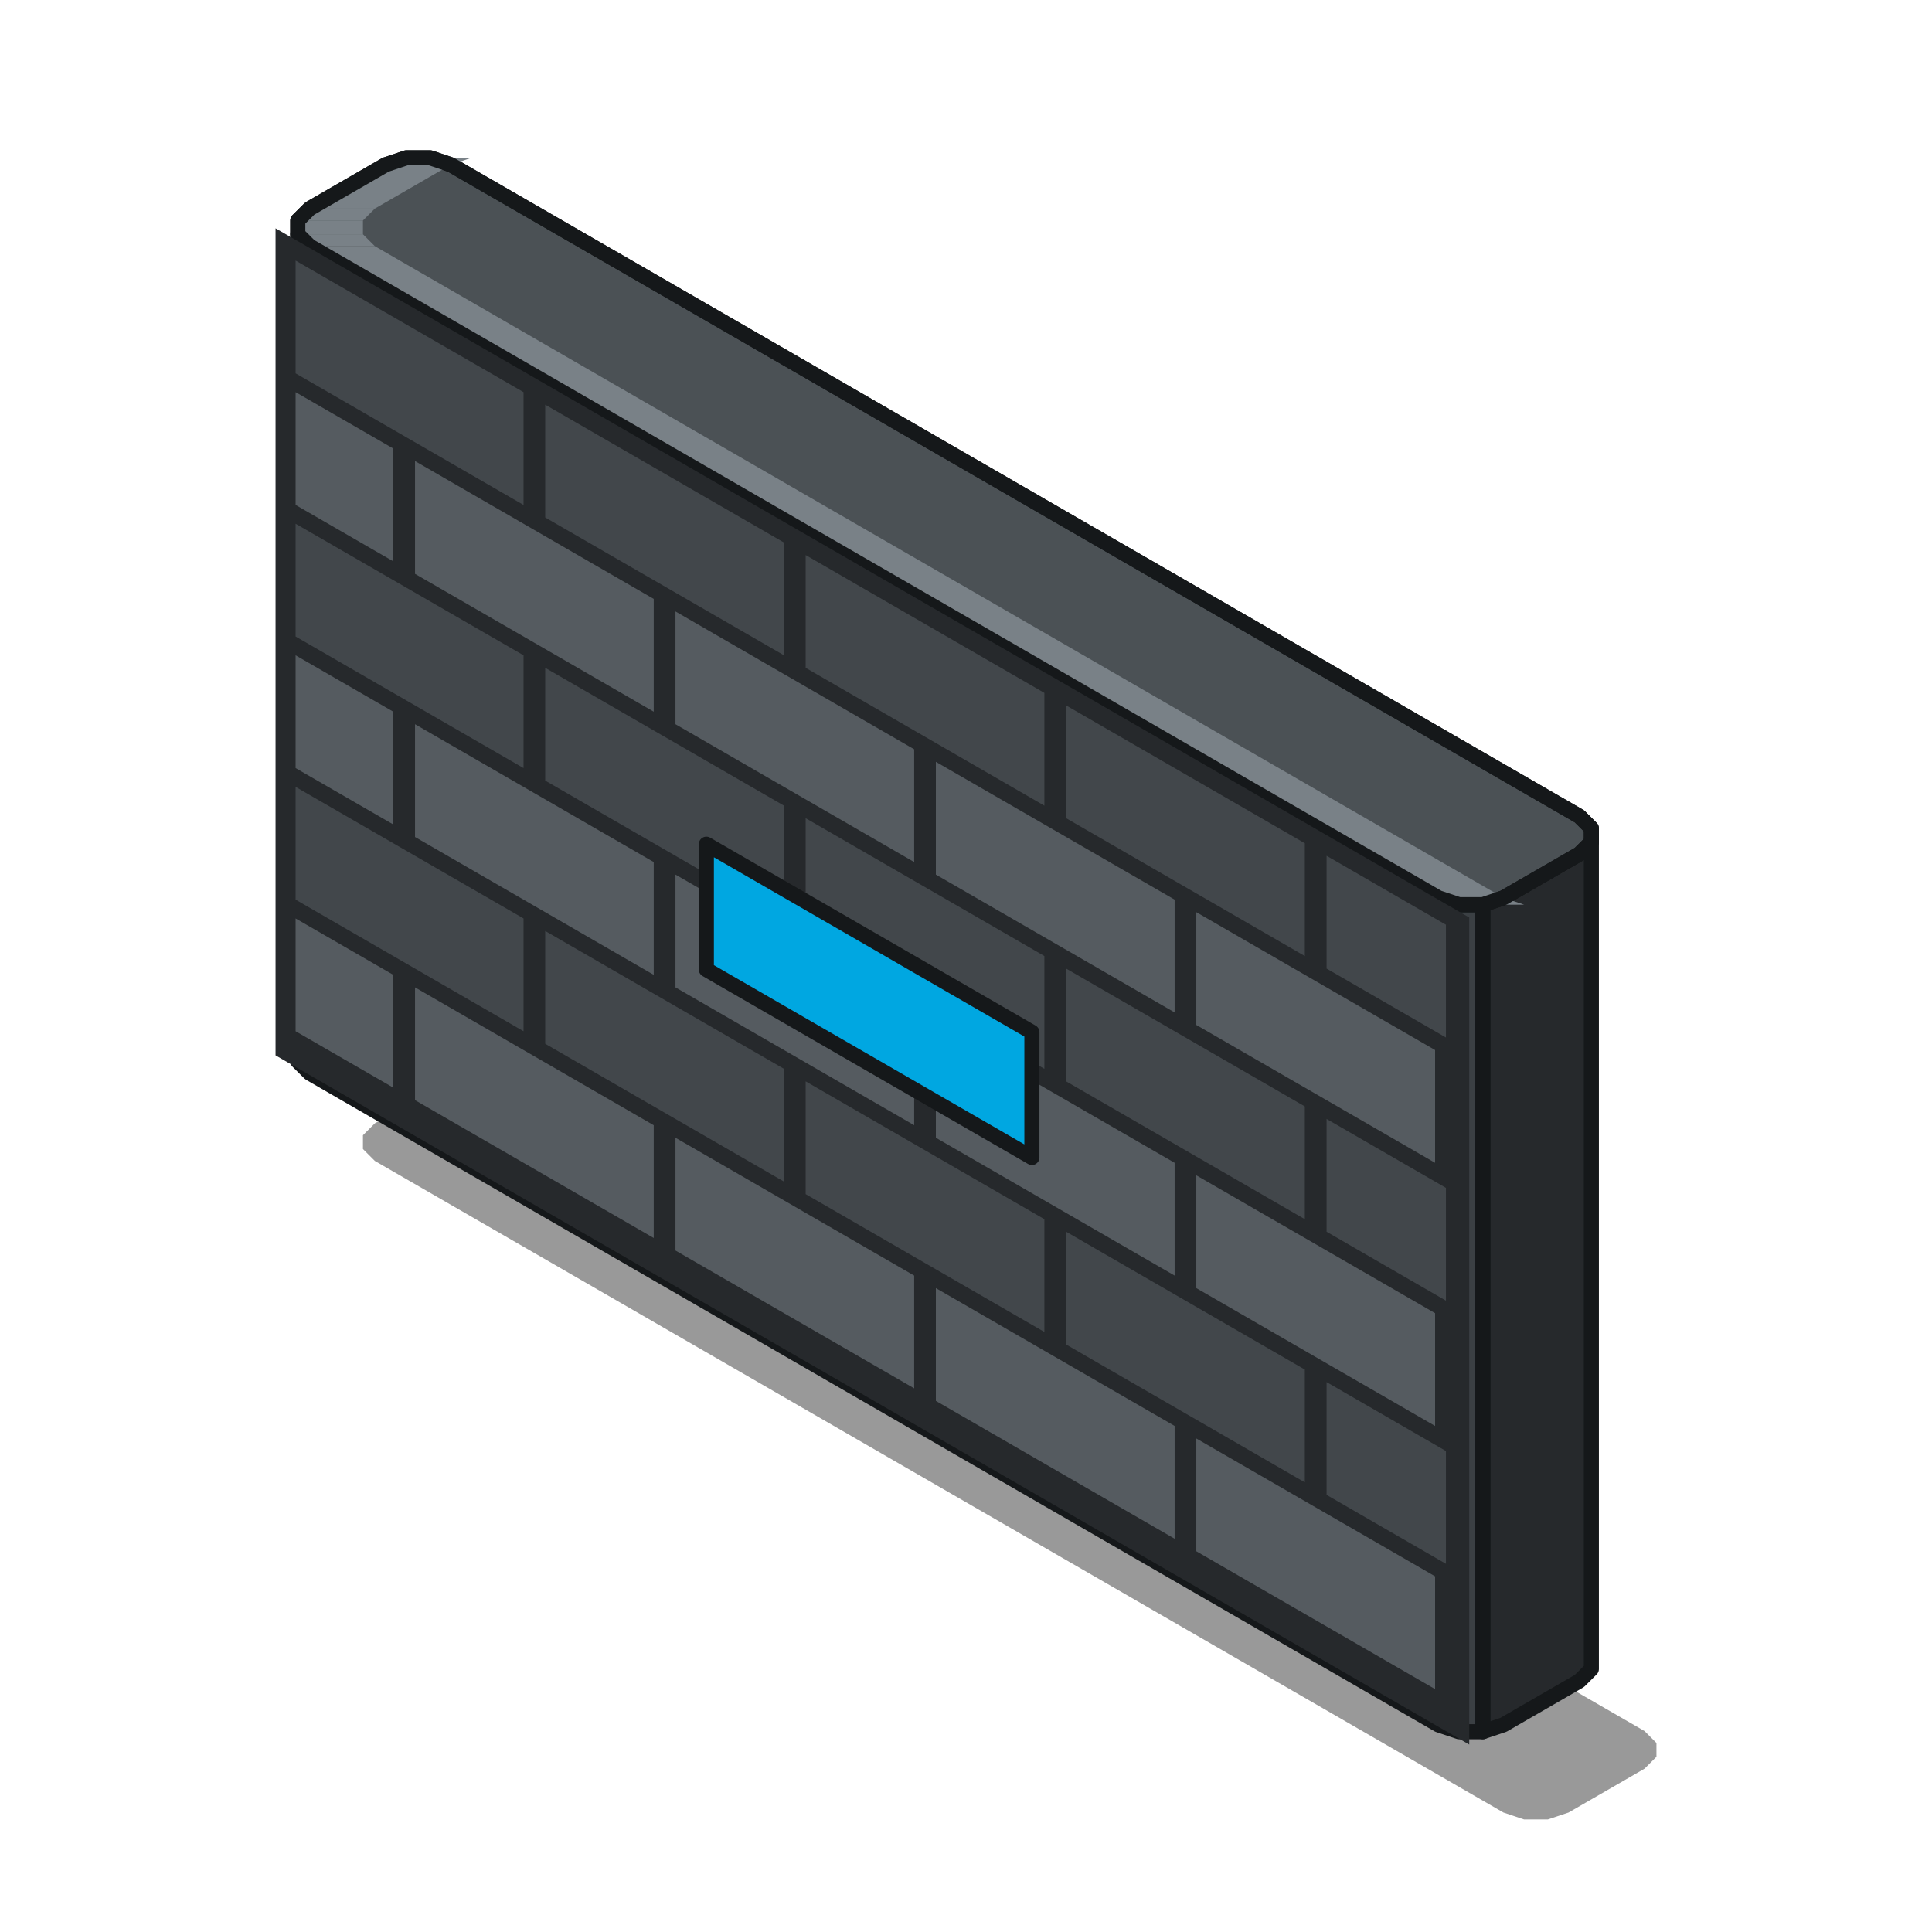
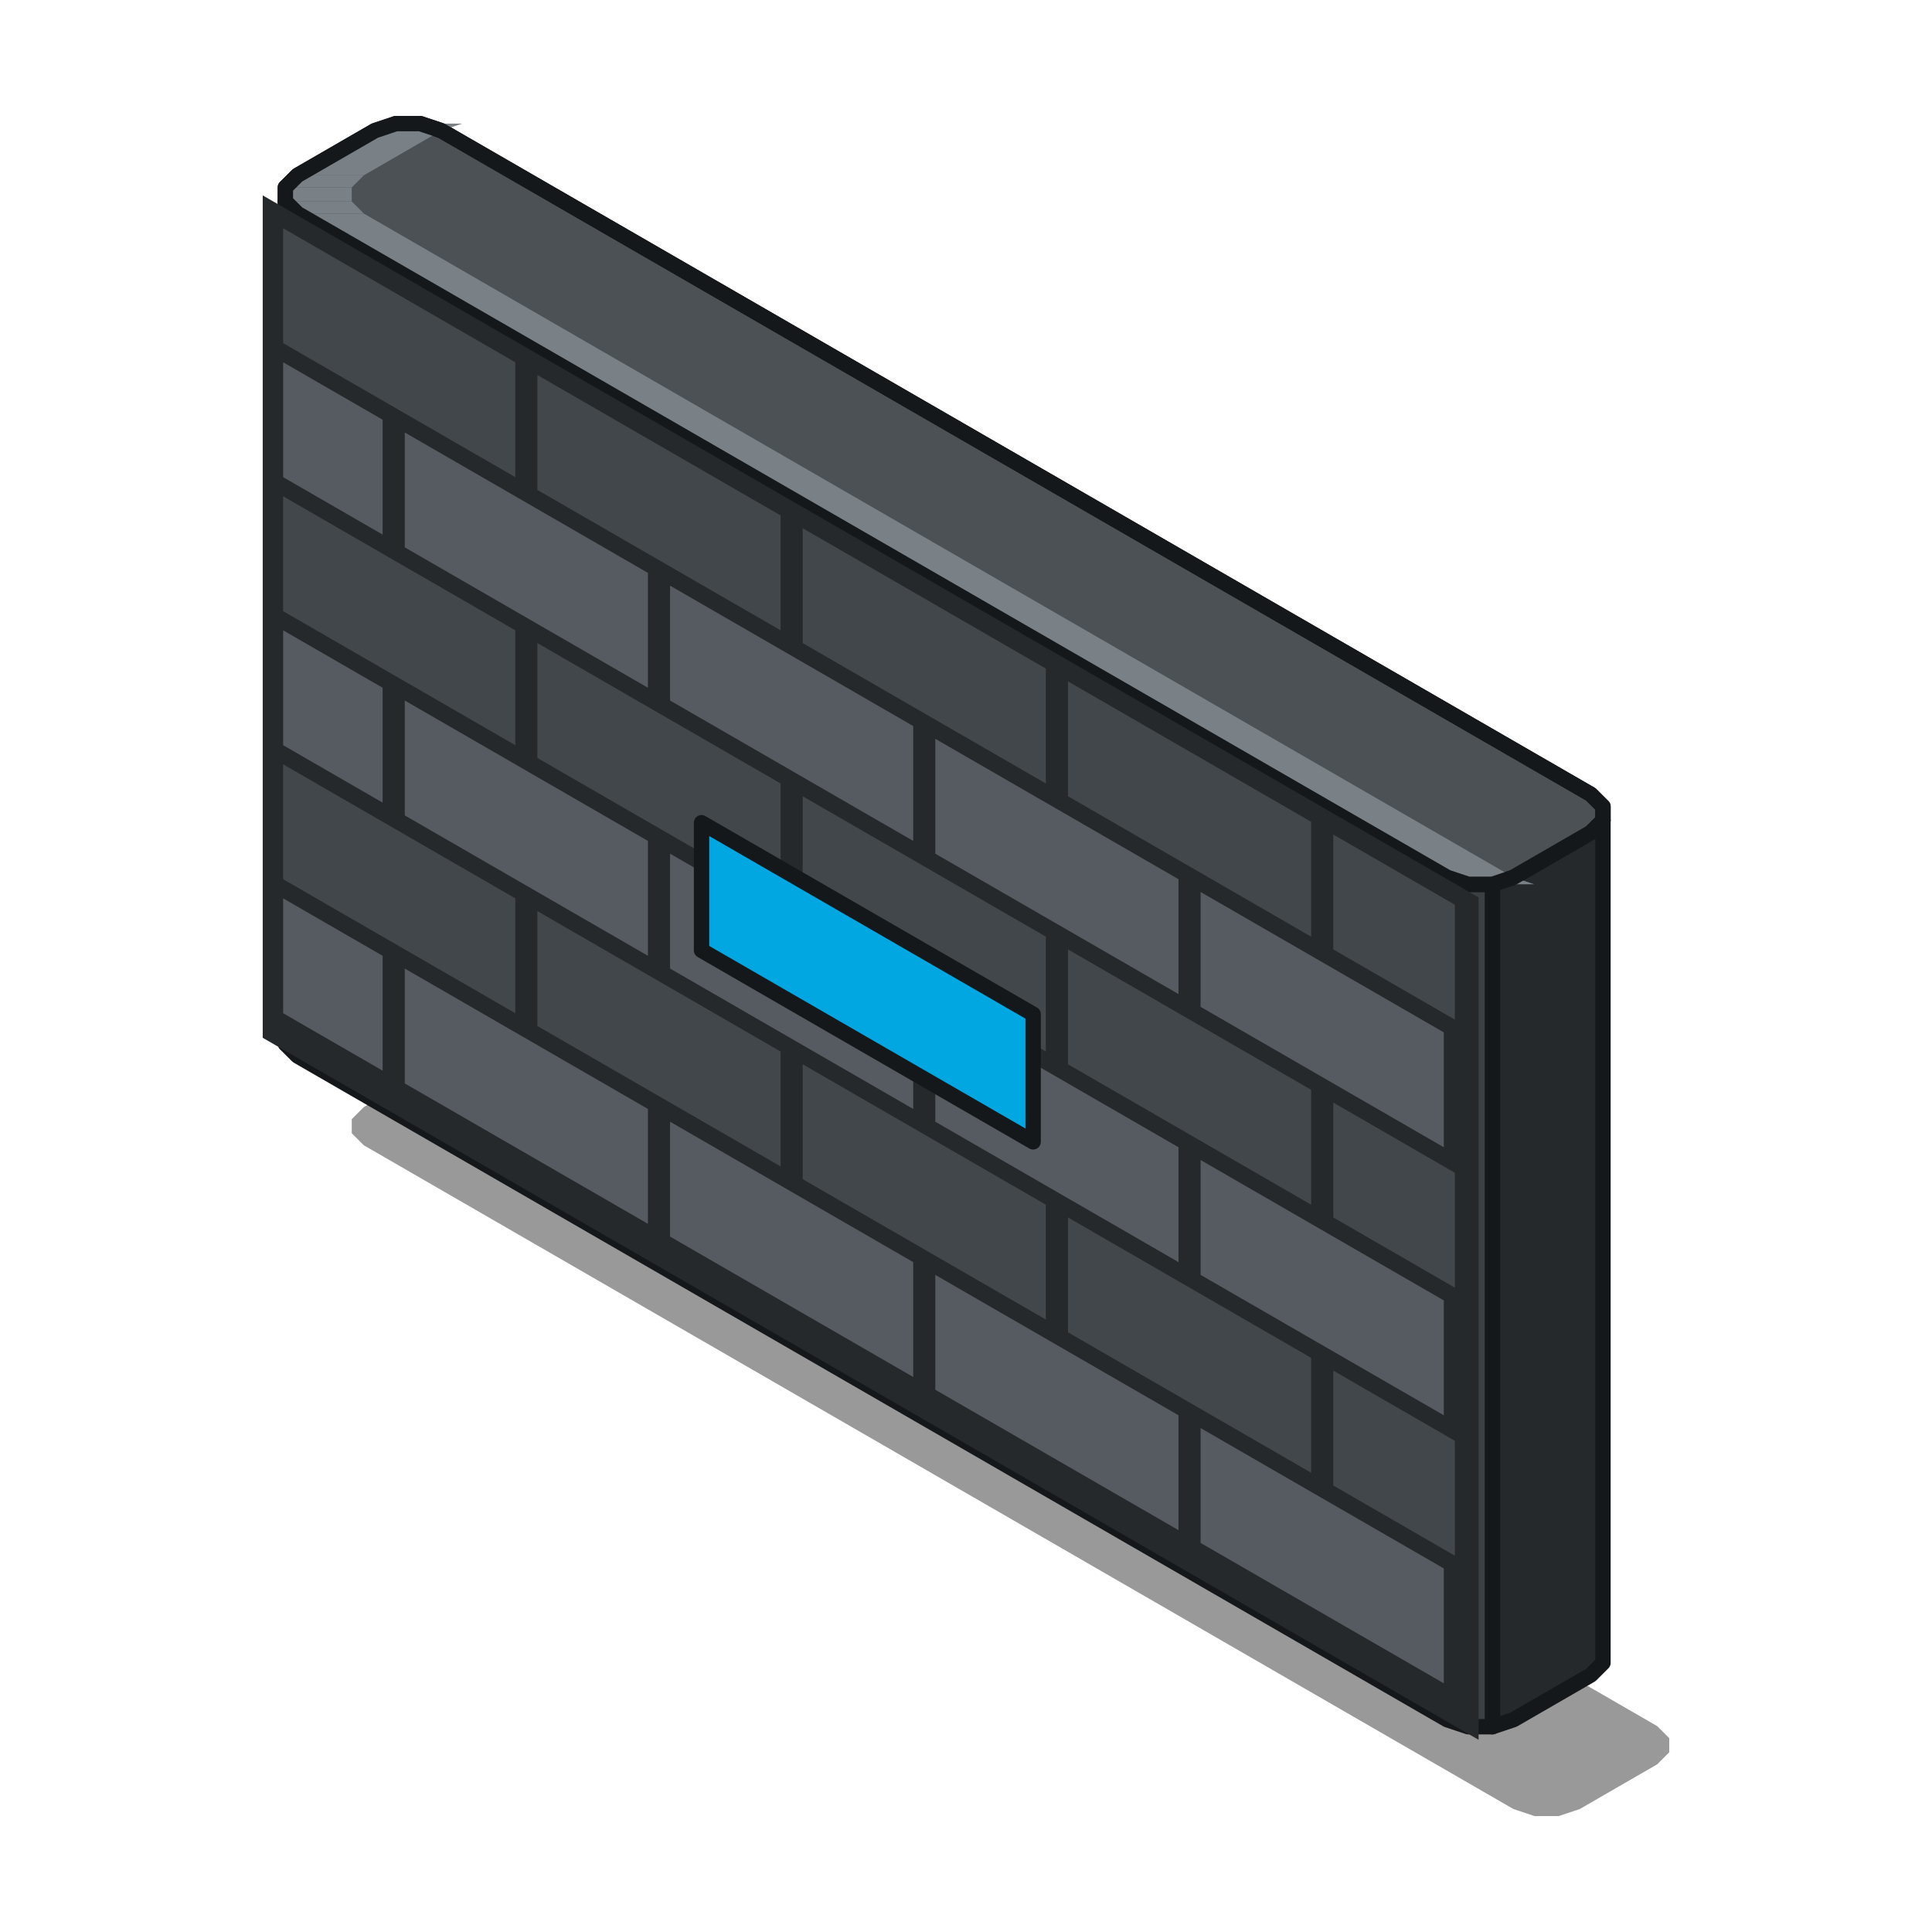
- <svg xmlns="http://www.w3.org/2000/svg" viewBox="0 0 512 512" width="512" height="512">
+ <svg xmlns="http://www.w3.org/2000/svg" viewBox="4.67 9.67 502.66 502.66" width="502.66" height="502.66">
  <g transform="translate(250.32,359.96) scale(1.6604)">
    <polygon points="99.59,72.50 96.30,73.60 92.49,73.60 89.20,72.50 -90.93,-31.50 -92.83,-33.40 -92.83,-35.60 -90.93,-37.50 -78.81,-44.50 -75.51,-45.60 -71.71,-45.60 -68.42,-44.50 111.72,59.50 113.62,61.40 113.62,63.60 111.72,65.50" fill="#000000" opacity="0.4" />
    <polygon points="103.23,-82.40 101.32,-80.50 89.20,-73.50 85.91,-72.40 85.91,59.60 89.20,58.50 101.32,51.50 103.23,49.60" fill="#26292C" stroke="#15181A" stroke-width="2.409" stroke-linejoin="round" stroke-miterlimit="10" />
    <polygon points="85.91,-72.40 82.10,-72.40 78.81,-73.50 -101.32,-177.50 -103.23,-179.40 -103.23,-47.40 -101.32,-45.50 78.81,58.50 82.10,59.60 85.91,59.60" fill="#3B4044" stroke="#15181A" stroke-width="2.409" stroke-linejoin="round" stroke-miterlimit="10" />
    <polygon points="89.20,-73.50 85.91,-72.40 82.10,-72.40 78.81,-73.50 -101.32,-177.50 -103.23,-179.40 -103.23,-181.60 -101.32,-183.50 -89.20,-190.50 -85.91,-191.60 -82.10,-191.60 -78.81,-190.50 101.32,-86.50 103.23,-84.60 103.23,-82.40 101.32,-80.50" fill="#4B5155" stroke="#15181A" stroke-width="2.409" stroke-linejoin="round" stroke-miterlimit="10" />
    <polygon points="82.10,-72.40 78.81,-73.50 89.20,-73.50 92.49,-72.40" fill="#798187" />
    <polygon points="78.81,-73.50 -101.32,-177.50 -90.93,-177.50 89.20,-73.50" fill="#798187" />
    <polygon points="-101.32,-177.50 -103.23,-179.40 -92.83,-179.40 -90.93,-177.50" fill="#798187" />
    <polygon points="-103.23,-179.40 -103.23,-181.60 -92.83,-181.60 -92.83,-179.40" fill="#798187" />
    <polygon points="-103.23,-181.60 -101.32,-183.50 -90.93,-183.50 -92.83,-181.60" fill="#798187" />
    <polygon points="-101.32,-183.50 -89.20,-190.50 -78.81,-190.50 -90.93,-183.50" fill="#798187" />
    <polygon points="-89.20,-190.50 -85.91,-191.60 -75.51,-191.60 -78.81,-190.50" fill="#798187" />
    <polygon points="89.20,-73.50 85.91,-72.40 82.10,-72.40 78.81,-73.50 -101.32,-177.50 -103.23,-179.40 -103.23,-181.60 -101.32,-183.50 -89.20,-190.50 -85.91,-191.60 -82.10,-191.60 -78.81,-190.50 101.32,-86.50 103.23,-84.60 103.23,-82.40 101.32,-80.50" fill="none" stroke="#15181A" stroke-width="2.409" stroke-linejoin="round" stroke-miterlimit="10" />
    <polygon points="-106.78,-48.35 83.74,61.65 83.74,-70.35 -106.78,-180.35" fill="#26292C" />
    <polygon points="-103.58,-52.20 -87.99,-43.20 -87.99,-61.20 -103.58,-70.20" fill="#555B60" />
    <polygon points="-84.52,-41.20 -46.42,-19.20 -46.42,-37.20 -84.52,-59.20" fill="#555B60" />
    <polygon points="-42.95,-17.20 -4.85,4.80 -4.85,-13.20 -42.95,-35.20" fill="#555B60" />
    <polygon points="-1.39,6.80 36.72,28.80 36.72,10.80 -1.39,-11.20" fill="#555B60" />
    <polygon points="40.18,30.80 78.29,52.80 78.29,34.80 40.18,12.80" fill="#555B60" />
    <polygon points="-103.58,-73.20 -67.20,-52.20 -67.20,-70.20 -103.58,-91.20" fill="#42474B" />
    <polygon points="-63.74,-50.20 -25.63,-28.20 -25.63,-46.20 -63.74,-68.20" fill="#42474B" />
    <polygon points="-22.17,-26.20 15.93,-4.20 15.93,-22.20 -22.17,-44.20" fill="#42474B" />
    <polygon points="19.40,-2.20 57.50,19.80 57.50,1.80 19.40,-20.20" fill="#42474B" />
    <polygon points="60.97,21.80 80.02,32.80 80.02,14.80 60.97,3.80" fill="#42474B" />
    <polygon points="-103.58,-94.20 -87.99,-85.20 -87.99,-103.20 -103.58,-112.20" fill="#555B60" />
    <polygon points="-84.52,-83.20 -46.42,-61.20 -46.42,-79.20 -84.52,-101.20" fill="#555B60" />
    <polygon points="-42.95,-59.20 -4.85,-37.20 -4.85,-55.20 -42.95,-77.20" fill="#555B60" />
    <polygon points="-1.39,-35.20 36.72,-13.20 36.72,-31.20 -1.39,-53.20" fill="#555B60" />
    <polygon points="40.18,-11.20 78.29,10.80 78.29,-7.20 40.18,-29.20" fill="#555B60" />
    <polygon points="-103.58,-115.20 -67.20,-94.20 -67.20,-112.20 -103.58,-133.20" fill="#42474B" />
    <polygon points="-63.74,-92.20 -25.63,-70.20 -25.63,-88.20 -63.74,-110.20" fill="#42474B" />
    <polygon points="-22.17,-68.20 15.93,-46.20 15.93,-64.20 -22.17,-86.20" fill="#42474B" />
    <polygon points="19.40,-44.20 57.50,-22.20 57.50,-40.20 19.40,-62.20" fill="#42474B" />
    <polygon points="60.97,-20.20 80.02,-9.20 80.02,-27.20 60.97,-38.20" fill="#42474B" />
    <polygon points="-103.58,-136.20 -87.99,-127.20 -87.99,-145.20 -103.58,-154.20" fill="#555B60" />
    <polygon points="-84.52,-125.20 -46.42,-103.20 -46.42,-121.20 -84.52,-143.20" fill="#555B60" />
    <polygon points="-42.95,-101.20 -4.85,-79.20 -4.85,-97.20 -42.95,-119.20" fill="#555B60" />
    <polygon points="-1.39,-77.20 36.72,-55.20 36.72,-73.20 -1.39,-95.20" fill="#555B60" />
    <polygon points="40.18,-53.20 78.29,-31.20 78.29,-49.20 40.18,-71.20" fill="#555B60" />
    <polygon points="-103.58,-157.20 -67.20,-136.20 -67.20,-154.20 -103.58,-175.20" fill="#42474B" />
    <polygon points="-63.74,-134.20 -25.63,-112.20 -25.63,-130.20 -63.74,-152.20" fill="#42474B" />
    <polygon points="-22.17,-110.20 15.93,-88.20 15.93,-106.20 -22.17,-128.20" fill="#42474B" />
    <polygon points="19.40,-86.20 57.50,-64.20 57.50,-82.20 19.40,-104.20" fill="#42474B" />
    <polygon points="60.97,-62.20 80.02,-51.20 80.02,-69.20 60.97,-80.20" fill="#42474B" />
    <polygon points="-38.02,-62.05 13.94,-32.05 13.94,-52.05 -38.02,-82.05" fill="#00A7E1" stroke="#15181A" stroke-width="2.409" stroke-linejoin="round" stroke-miterlimit="10" />
  </g>
</svg>
